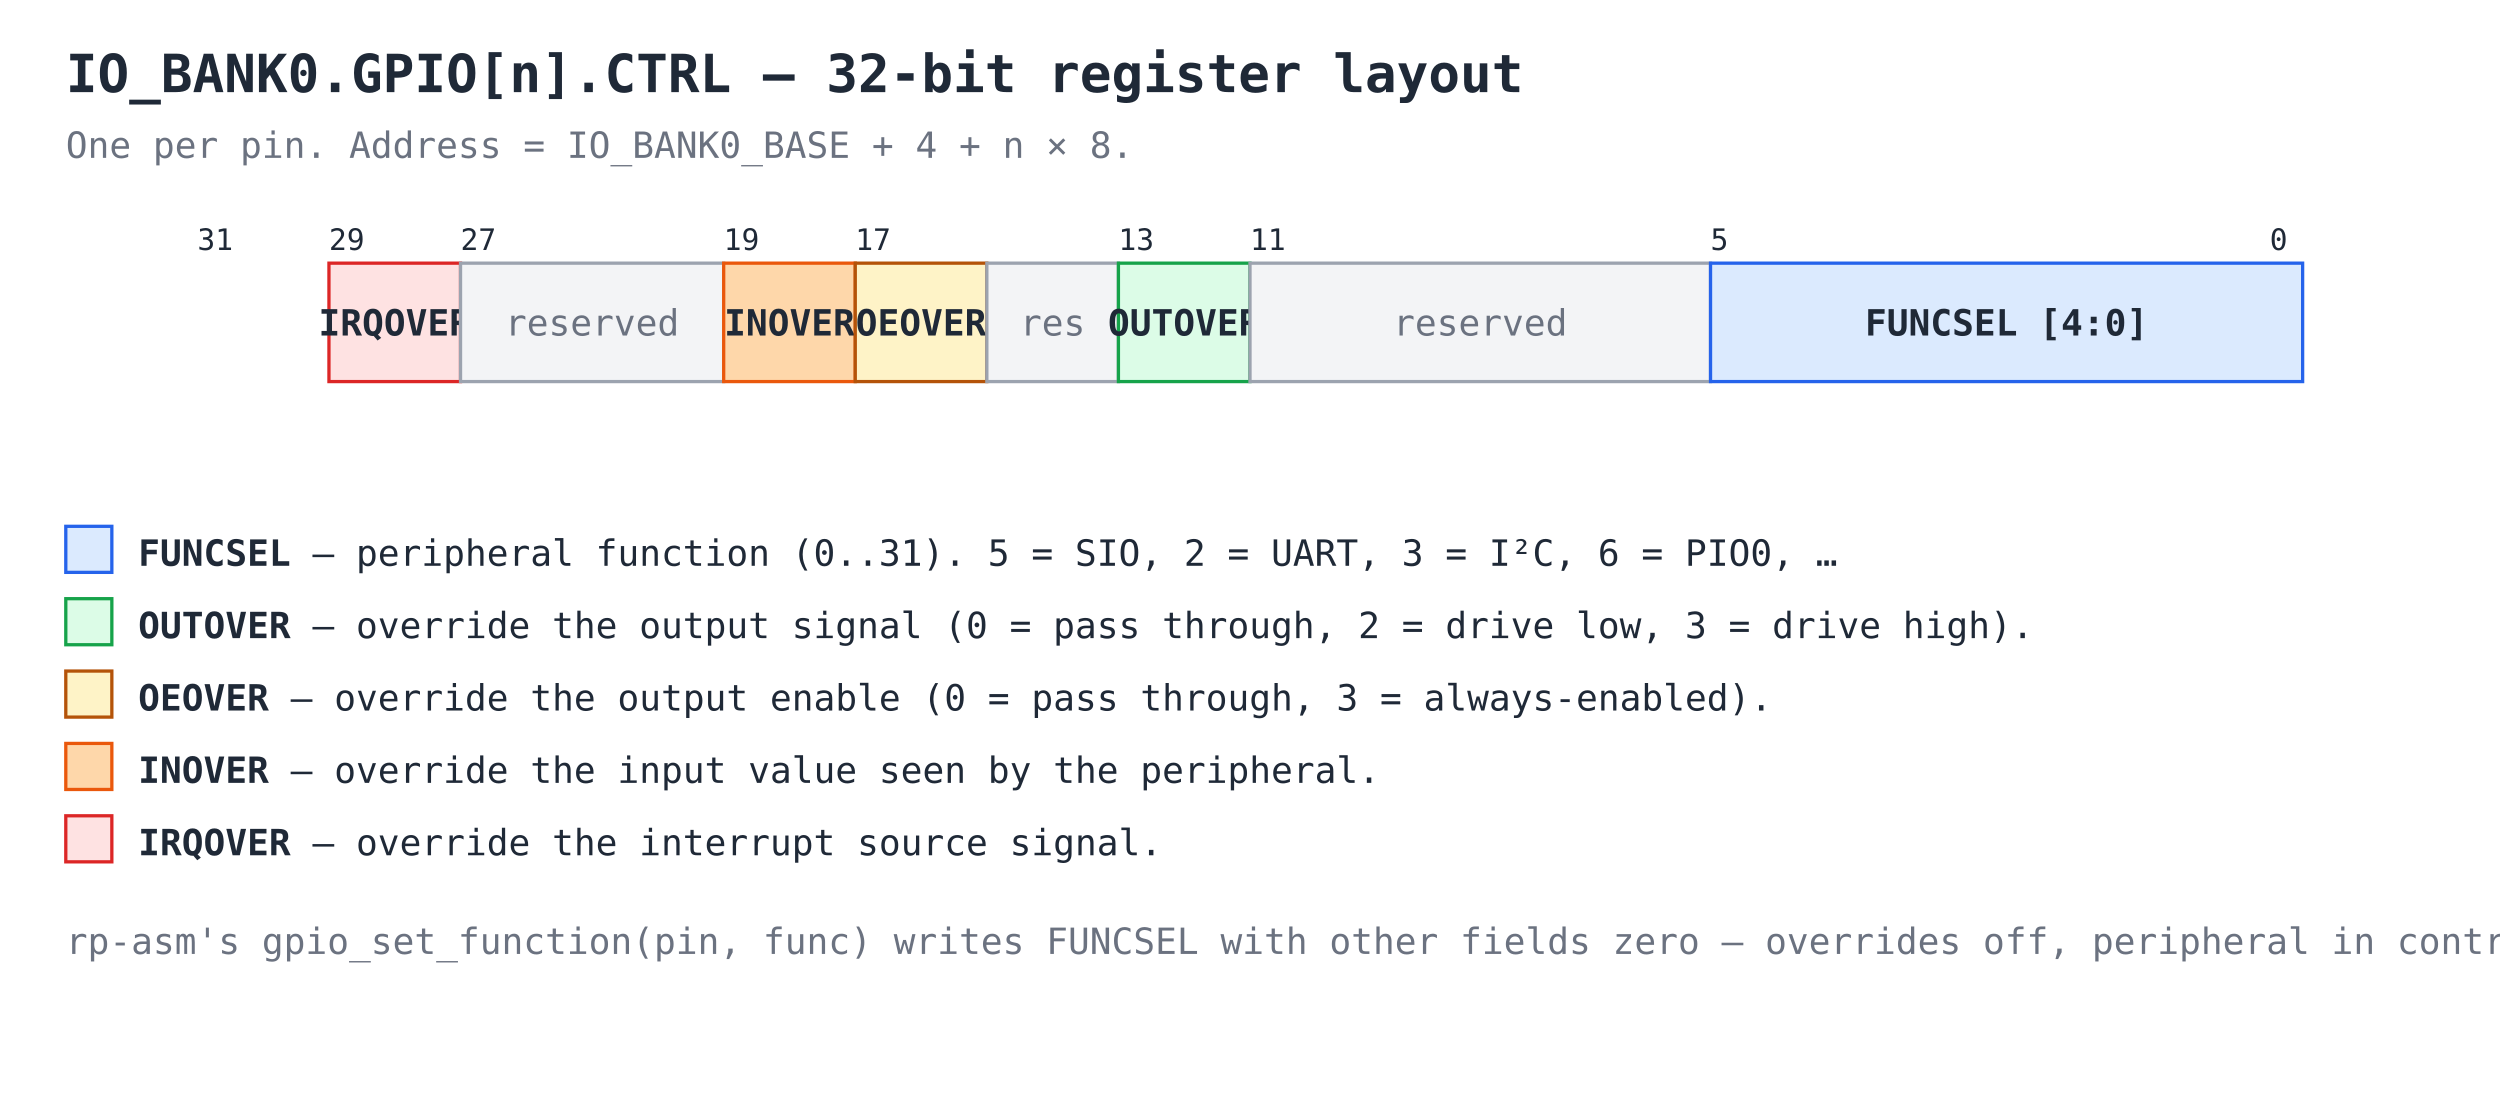
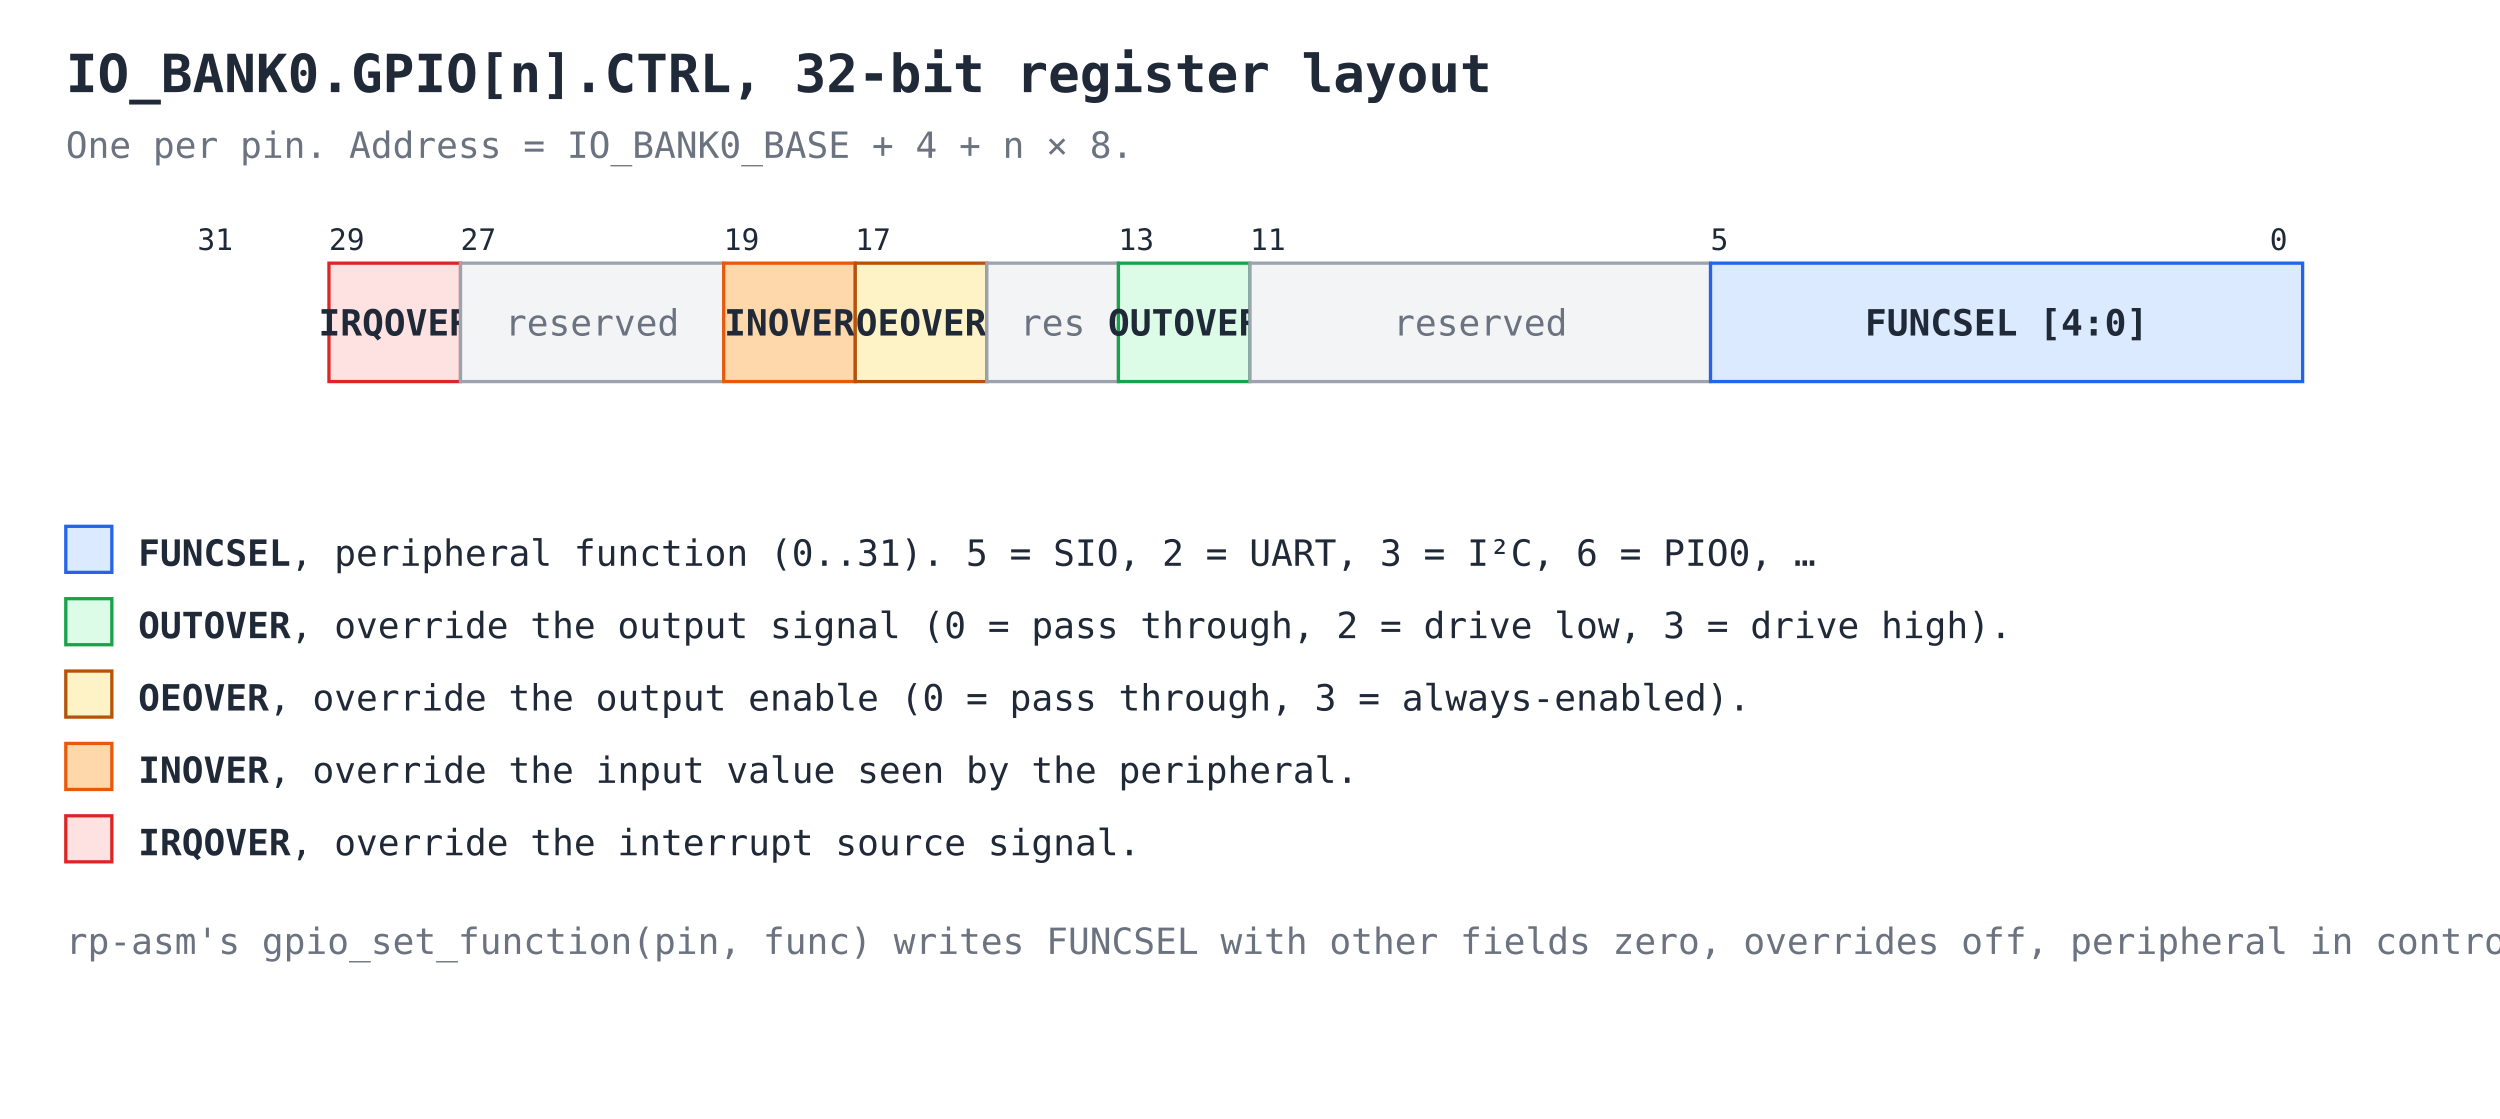
<svg xmlns="http://www.w3.org/2000/svg" viewBox="0 0 760 340" font-family="ui-monospace, Menlo, Monaco, monospace" font-size="12">
  <style>
    /* Light theme defaults: text falls back to near-black. */
    text { fill: #1f2937; }

.title { font-size: 16px; font-weight: bold; }
    .note  { font-size: 11px; fill: #6b7280; }
    .lab   { font-size: 11px; }
    .lab-b { font-size: 11px; font-weight: bold; }
    .b-num { font-size: 9px; fill: #6b7280; }
    .reserved { fill: #f3f4f6; stroke: #9ca3af; }
    .funcsel { fill: #dbeafe; stroke: #2563eb; }
    .out     { fill: #dcfce7; stroke: #16a34a; }
    .oe      { fill: #fef3c7; stroke: #b45309; }
    .in      { fill: #fed7aa; stroke: #ea580c; }
    .irq     { fill: #fee2e2; stroke: #dc2626; }

    @media (prefers-color-scheme: dark) {
      text { fill: #e5e7eb; }
      .note { fill: #9ca3af; }
      .b-num { fill: #9ca3af; }
      .reserved { fill: #1f2937; }
      .funcsel { fill: #1e3a8a; }
      .out { fill: #14532d; }
      .oe { fill: #78350f; }
      .in { fill: #7c2d12; }
      .irq { fill: #7f1d1d; }
    }
  </style>
-   <text x="20" y="28" class="title">IO_BANK0.GPIO[n].CTRL — 32-bit register layout</text>
+   <text x="20" y="28" class="title">IO_BANK0.GPIO[n].CTRL, 32-bit register layout</text>
  <text x="20" y="48" class="note">One per pin. Address = IO_BANK0_BASE + 4 + n × 8.</text>
  <g transform="translate(60,80)">
    <g class="b-num">
      <text x="0" y="-4">31</text>
      <text x="40" y="-4">29</text>
      <text x="80" y="-4">27</text>
      <text x="160" y="-4">19</text>
      <text x="200" y="-4">17</text>
      <text x="280" y="-4">13</text>
      <text x="320" y="-4">11</text>
      <text x="460" y="-4">5</text>
      <text x="630" y="-4">0</text>
    </g>
    <rect x="40" y="0" width="40" height="36" class="irq" />
    <text x="60" y="22" text-anchor="middle" class="lab-b">IRQOVER</text>
    <rect x="80" y="0" width="80" height="36" class="reserved" />
    <text x="120" y="22" text-anchor="middle" class="note">reserved</text>
    <rect x="160" y="0" width="40" height="36" class="in" />
    <text x="180" y="22" text-anchor="middle" class="lab-b">INOVER</text>
    <rect x="200" y="0" width="40" height="36" class="oe" />
    <text x="220" y="22" text-anchor="middle" class="lab-b">OEOVER</text>
    <rect x="240" y="0" width="40" height="36" class="reserved" />
    <text x="260" y="22" text-anchor="middle" class="note">res</text>
    <rect x="280" y="0" width="40" height="36" class="out" />
    <text x="300" y="22" text-anchor="middle" class="lab-b">OUTOVER</text>
    <rect x="320" y="0" width="140" height="36" class="reserved" />
    <text x="390" y="22" text-anchor="middle" class="note">reserved</text>
    <rect x="460" y="0" width="180" height="36" class="funcsel" />
    <text x="550" y="22" text-anchor="middle" class="lab-b">FUNCSEL [4:0]</text>
  </g>
  <g transform="translate(20,160)">
    <rect x="0" y="0" width="14" height="14" class="funcsel" />
    <text x="22" y="12" class="lab">
-       <tspan font-weight="bold">FUNCSEL</tspan> — peripheral function (0..31). 5 = SIO, 2 = UART, 3 = I²C, 6 = PIO0, …</text>
+       <tspan font-weight="bold">FUNCSEL</tspan>, peripheral function (0..31). 5 = SIO, 2 = UART, 3 = I²C, 6 = PIO0, …</text>
    <rect x="0" y="22" width="14" height="14" class="out" />
    <text x="22" y="34" class="lab">
-       <tspan font-weight="bold">OUTOVER</tspan> — override the output signal (0 = pass through, 2 = drive low, 3 = drive high).</text>
+       <tspan font-weight="bold">OUTOVER</tspan>, override the output signal (0 = pass through, 2 = drive low, 3 = drive high).</text>
    <rect x="0" y="44" width="14" height="14" class="oe" />
    <text x="22" y="56" class="lab">
-       <tspan font-weight="bold">OEOVER</tspan> — override the output enable (0 = pass through, 3 = always-enabled).</text>
+       <tspan font-weight="bold">OEOVER</tspan>, override the output enable (0 = pass through, 3 = always-enabled).</text>
    <rect x="0" y="66" width="14" height="14" class="in" />
    <text x="22" y="78" class="lab">
-       <tspan font-weight="bold">INOVER</tspan> — override the input value seen by the peripheral.</text>
+       <tspan font-weight="bold">INOVER</tspan>, override the input value seen by the peripheral.</text>
    <rect x="0" y="88" width="14" height="14" class="irq" />
    <text x="22" y="100" class="lab">
-       <tspan font-weight="bold">IRQOVER</tspan> — override the interrupt source signal.</text>
+       <tspan font-weight="bold">IRQOVER</tspan>, override the interrupt source signal.</text>
  </g>
-   <text x="20" y="290" class="note">rp-asm's gpio_set_function(pin, func) writes FUNCSEL with other fields zero — overrides off, peripheral in control.</text>
+   <text x="20" y="290" class="note">rp-asm's gpio_set_function(pin, func) writes FUNCSEL with other fields zero, overrides off, peripheral in control.</text>
</svg>
